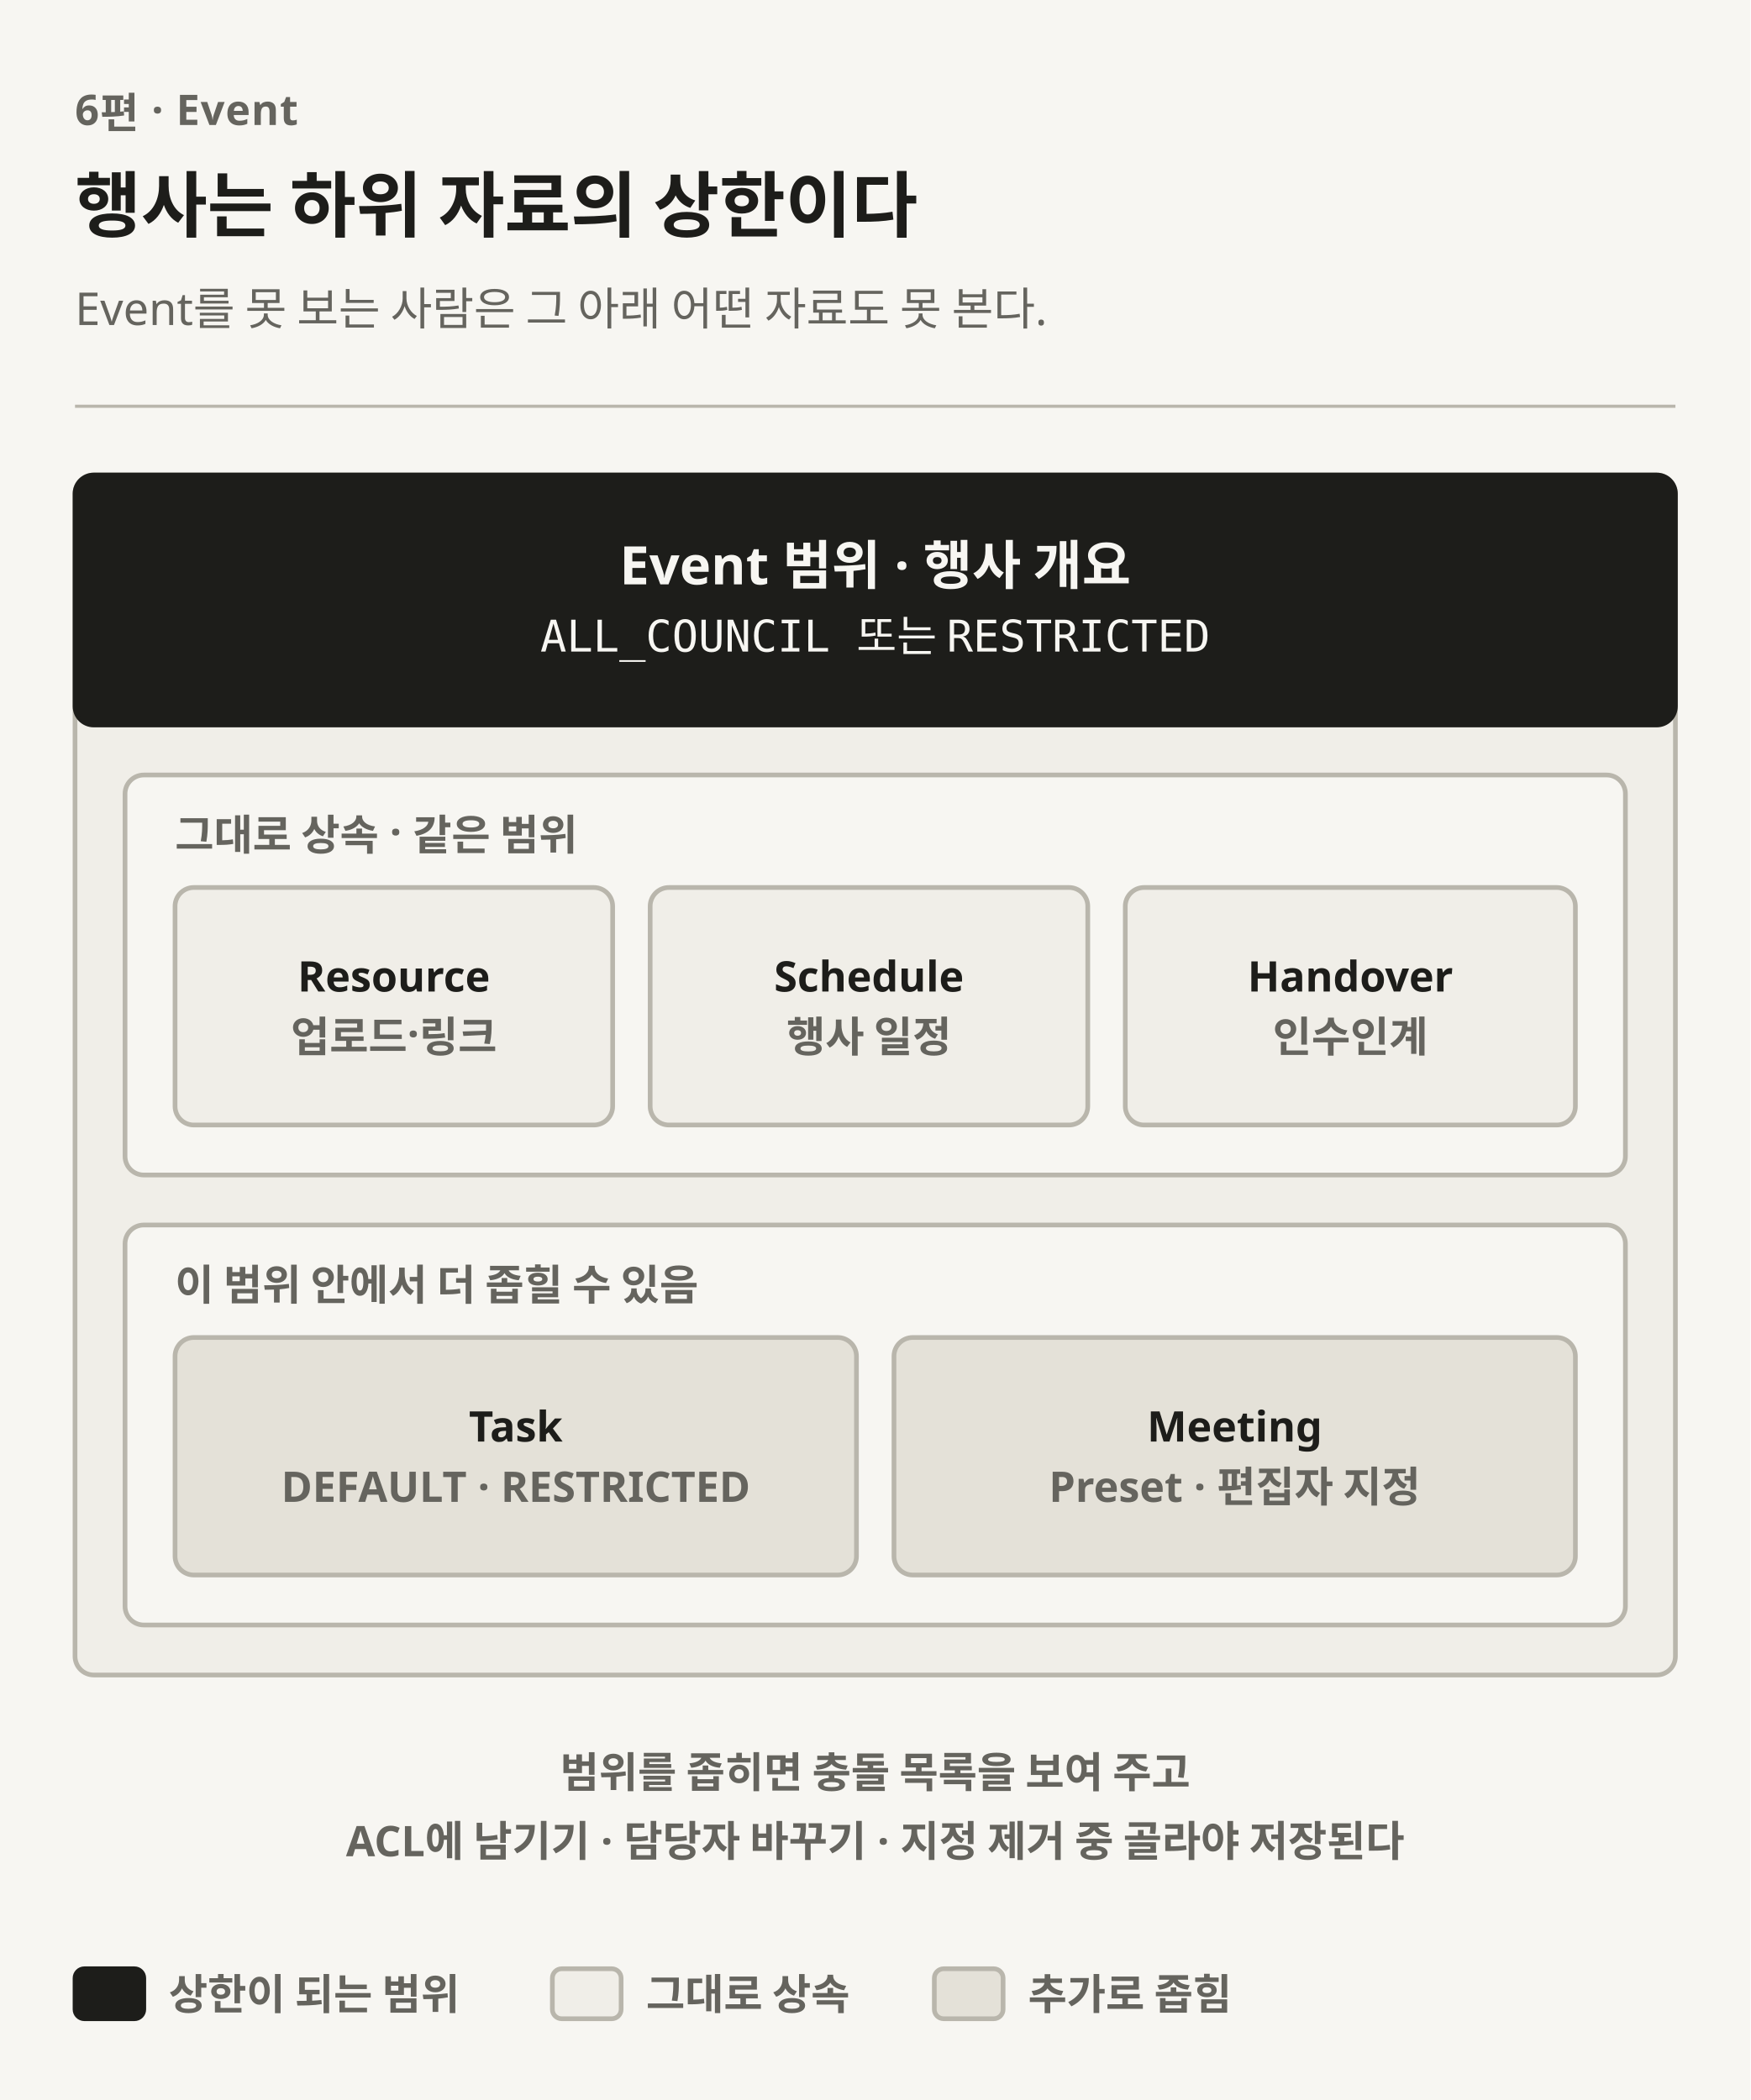
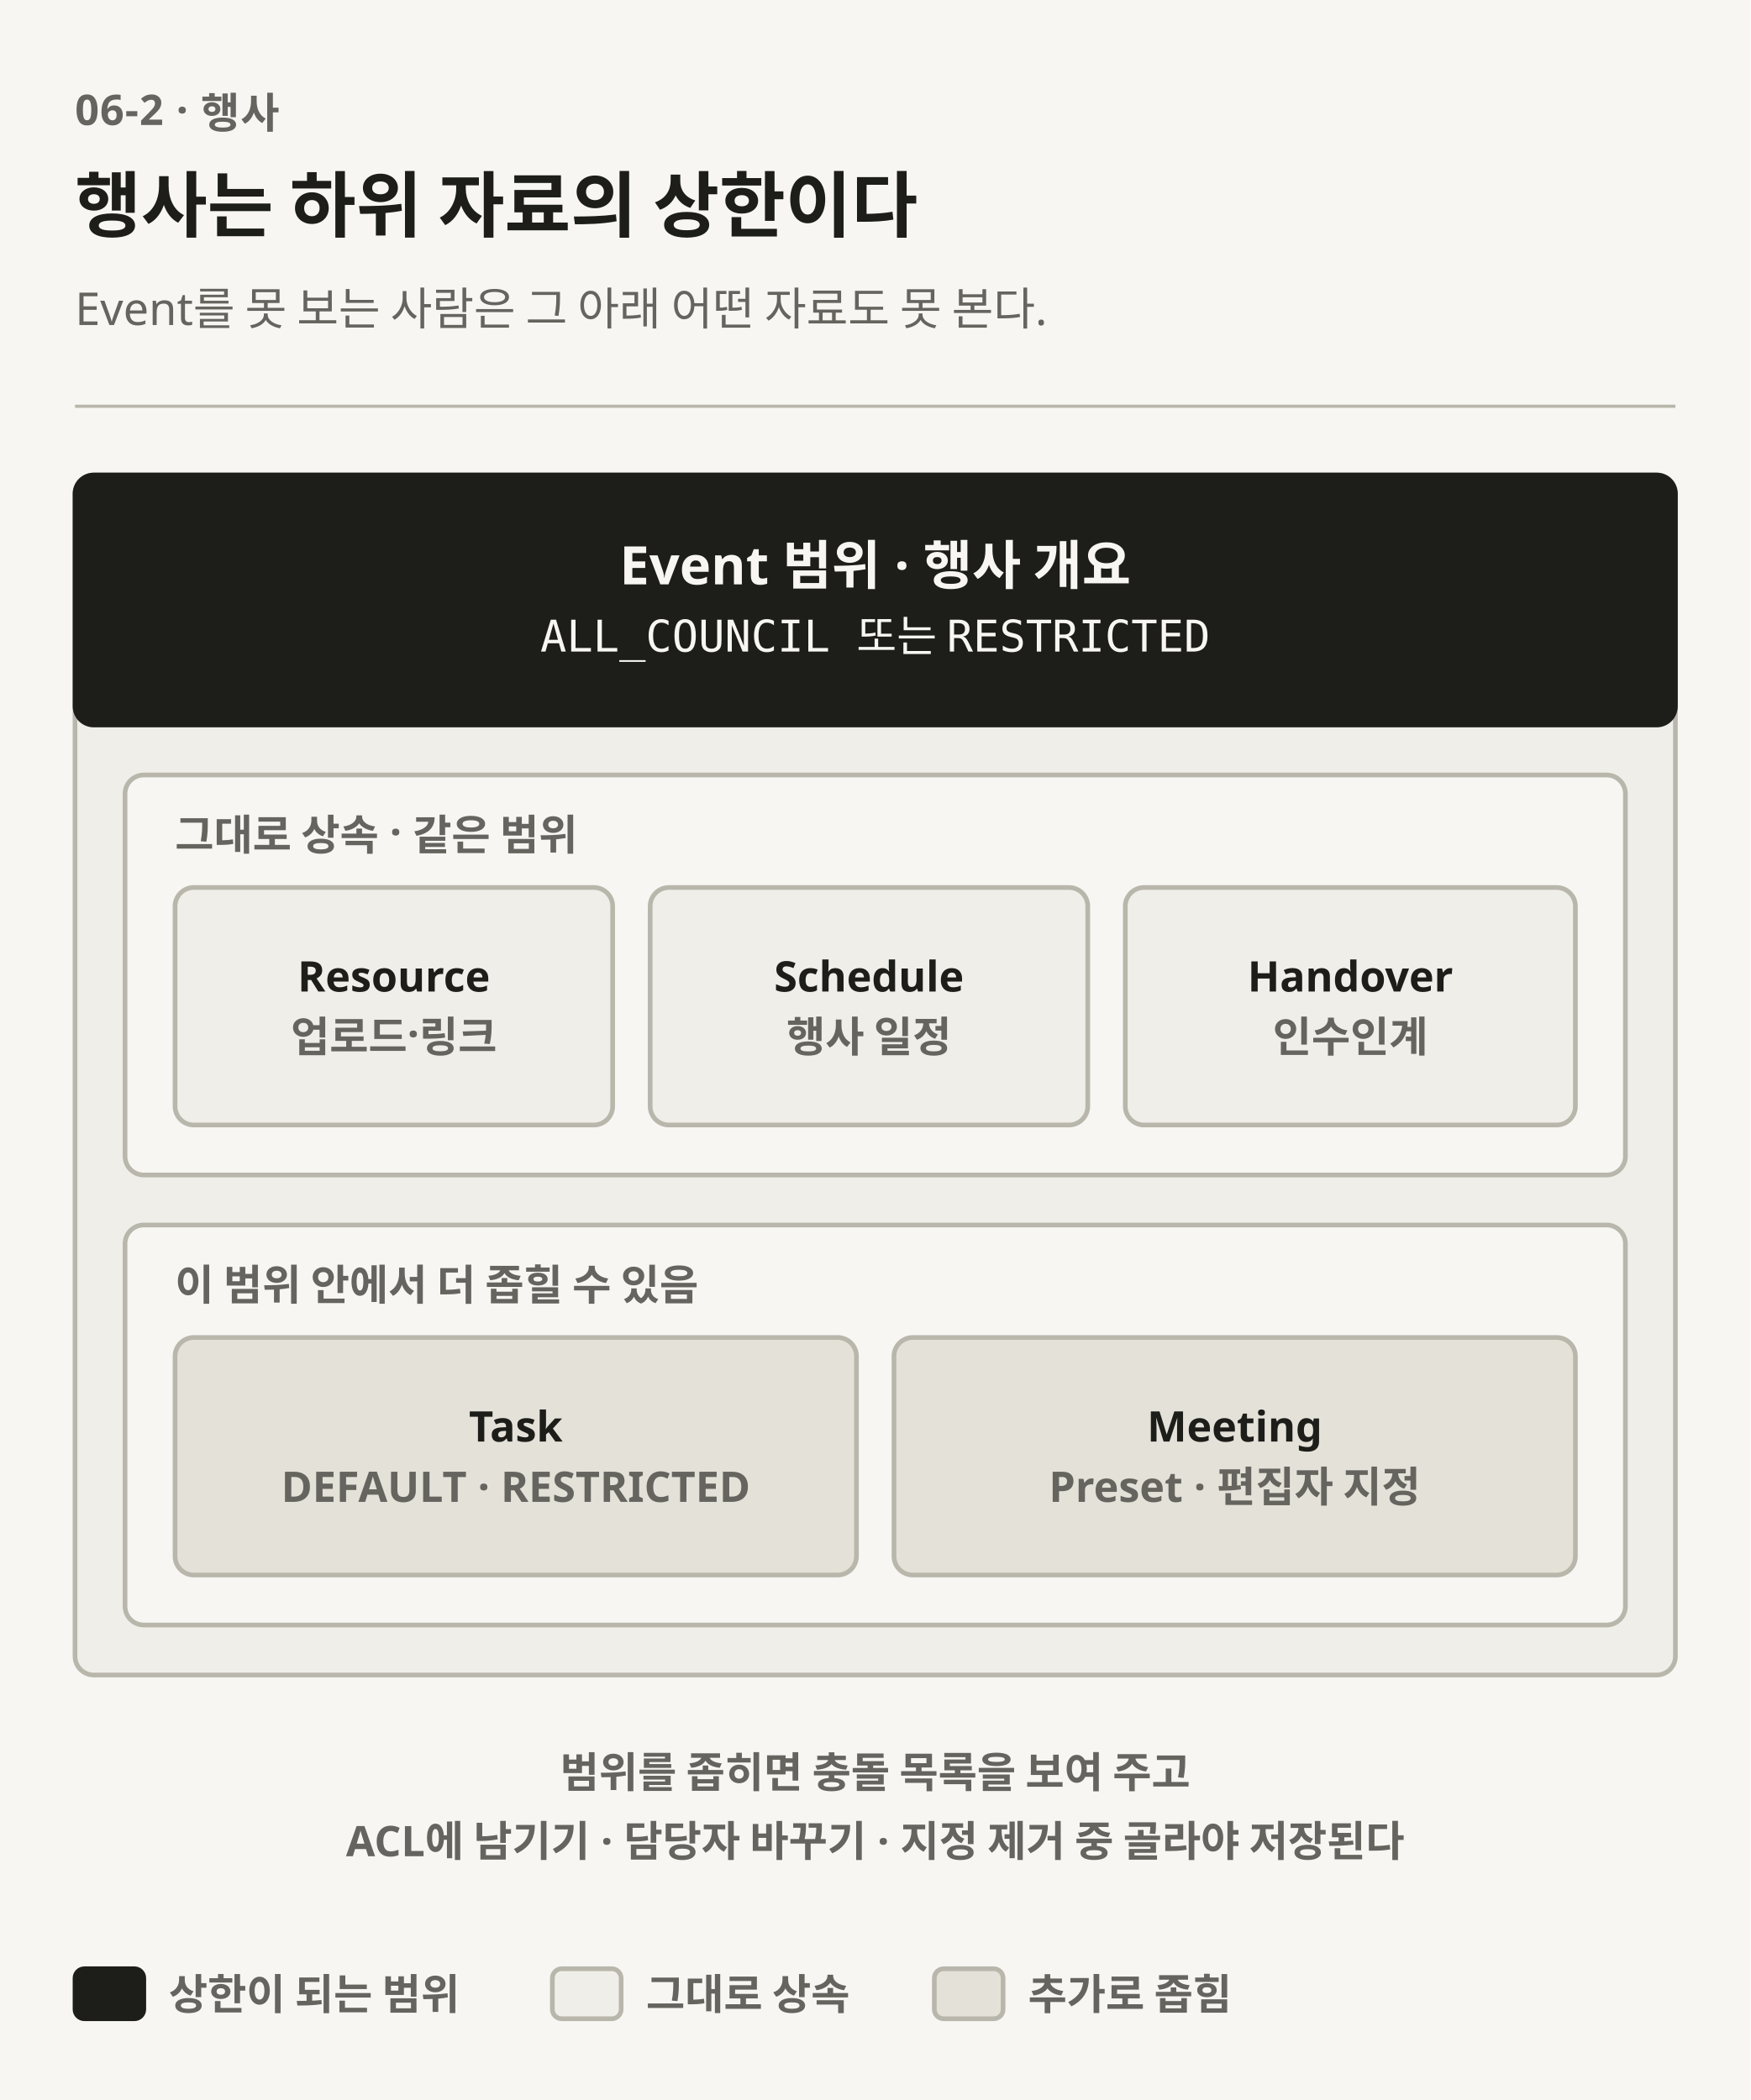
<svg xmlns="http://www.w3.org/2000/svg" viewBox="0 0 560 672" role="img" aria-labelledby="cpg-06b-event-hub-title cpg-06b-event-hub-desc">
  <defs>
    <marker id="cpg-06b-event-hub-a" markerWidth="10" markerHeight="8" refX="9" refY="4" orient="auto-start-reverse">
      <path d="M0,0 L10,4 L0,8 Z" fill="#1d1d1a" />
    </marker>
    <marker id="cpg-06b-event-hub-m" markerWidth="10" markerHeight="8" refX="9" refY="4" orient="auto-start-reverse">
      <path d="M0,0 L10,4 L0,8 Z" fill="#65645e" />
    </marker>
  </defs>
  <style>.bg{fill:#f7f6f2}.rule{stroke:#b9b6ac;stroke-width:1;fill:none}.node{fill:#f7f6f2;stroke:#b9b6ac;stroke-width:1.5}.zone{fill:#f0eee8;stroke:#b9b6ac;stroke-width:1.5}.deep{fill:#e4e1d8;stroke:#b9b6ac;stroke-width:1.5}.focal{fill:#1d1d1a;stroke:#1d1d1a;stroke-width:1.5}.outside{fill:#f7f6f2;stroke:#65645e;stroke-width:1.5;stroke-dasharray:6 4}.flow{stroke:#1d1d1a;stroke-width:2;fill:none;marker-end:url(#cpg-06b-event-hub-a)}.dash{stroke:#65645e;stroke-width:1.8;fill:none;stroke-dasharray:7 5;marker-end:url(#cpg-06b-event-hub-m)}.line{stroke:#1d1d1a;stroke-width:2;fill:none}.soft{stroke:#929087;stroke-width:1.4;fill:none}.boundary{stroke:#65645e;stroke-width:1.5;fill:none;stroke-dasharray:8 6}.mask{fill:#f7f6f2;stroke:none}.tag{font:600 13.5px 'Pretendard','Noto Sans KR','Apple SD Gothic Neo','Malgun Gothic',sans-serif;fill:#65645e;letter-spacing:.02em}.title{font:700 23px 'Pretendard','Noto Sans KR','Apple SD Gothic Neo','Malgun Gothic',sans-serif;fill:#1d1d1a}.subtitle{font:400 14.5px 'Pretendard','Noto Sans KR','Apple SD Gothic Neo','Malgun Gothic',sans-serif;fill:#65645e}.name{font:700 17px 'Pretendard','Noto Sans KR','Apple SD Gothic Neo','Malgun Gothic',sans-serif;fill:#1d1d1a}.body{font:400 15px 'Pretendard','Noto Sans KR','Apple SD Gothic Neo','Malgun Gothic',sans-serif;fill:#1d1d1a}.code{font:500 14px 'D2Coding','JetBrains Mono','Consolas',monospace;fill:#1d1d1a}.small{font:600 13.5px 'Pretendard','Noto Sans KR','Apple SD Gothic Neo','Malgun Gothic',sans-serif;fill:#65645e}.lab{font:700 13.5px 'Pretendard','Noto Sans KR','Apple SD Gothic Neo','Malgun Gothic',sans-serif;fill:#1d1d1a}.inv{fill:#f7f6f2}.big{font:800 22px 'Pretendard','Noto Sans KR','Apple SD Gothic Neo','Malgun Gothic',sans-serif;fill:#1d1d1a}</style>
  <rect class="bg" width="560" height="672" />
-   <text class="tag" x="24" y="40">6편 · Event</text>
+   <text class="tag" x="24" y="40">06-2 · 행사</text>
  <text class="title" x="24" y="74">행사는 하위 자료의 상한이다</text>
  <text class="subtitle" x="24" y="104">Event를 못 보는 사람은 그 아래 어떤 자료도 못 본다.</text>
  <line class="rule" x1="24" y1="130" x2="536" y2="130" />
  <rect class="zone" x="24" y="152" width="512" height="384" rx="6" />
  <rect class="focal" x="24" y="152" width="512" height="80" rx="6" />
  <text class="name inv" x="280" y="187.0" text-anchor="middle">Event 범위 · 행사 개요</text>
  <text class="code inv" x="280" y="208.5" text-anchor="middle">ALL_COUNCIL 또는 RESTRICTED</text>
  <rect class="node" x="40" y="248" width="480" height="128" rx="6" />
  <text class="small" x="56" y="272">그대로 상속 · 같은 범위</text>
  <rect class="zone" x="56" y="284" width="140" height="76" rx="6" />
  <text class="lab" x="126" y="317.3" text-anchor="middle">Resource</text>
  <text class="small" x="126" y="336.6" text-anchor="middle">업로드·링크</text>
  <rect class="zone" x="208" y="284" width="140" height="76" rx="6" />
  <text class="lab" x="278" y="317.3" text-anchor="middle">Schedule</text>
  <text class="small" x="278" y="336.6" text-anchor="middle">행사 일정</text>
  <rect class="zone" x="360" y="284" width="144" height="76" rx="6" />
  <text class="lab" x="432" y="317.3" text-anchor="middle">Handover</text>
  <text class="small" x="432" y="336.6" text-anchor="middle">인수인계</text>
  <rect class="node" x="40" y="392" width="480" height="128" rx="6" />
  <text class="small" x="56" y="416">이 범위 안에서 더 좁힐 수 있음</text>
  <rect class="deep" x="56" y="428" width="218" height="76" rx="6" />
  <text class="lab" x="165" y="461.3" text-anchor="middle">Task</text>
  <text class="small" x="165" y="480.6" text-anchor="middle">DEFAULT · RESTRICTED</text>
  <rect class="deep" x="286" y="428" width="218" height="76" rx="6" />
  <text class="lab" x="395" y="461.3" text-anchor="middle">Meeting</text>
  <text class="small" x="395" y="480.6" text-anchor="middle">Preset · 편집자 지정</text>
  <text class="small" x="280" y="572" text-anchor="middle">범위를 좁히면 충돌 목록을 보여 주고</text>
  <text class="small" x="280" y="594" text-anchor="middle">ACL에 남기기 · 담당자 바꾸기 · 지정 제거 중 골라야 저장된다</text>
  <rect class="focal" x="24" y="630" width="22" height="16" rx="3" />
  <text class="small" x="54" y="643">상한이 되는 범위</text>
  <rect class="zone" x="176.71" y="630" width="22" height="16" rx="3" />
  <text class="small" x="206.71" y="643">그대로 상속</text>
  <rect class="deep" x="298.91" y="630" width="22" height="16" rx="3" />
  <text class="small" x="328.91" y="643">추가로 좁힘</text>
</svg>
